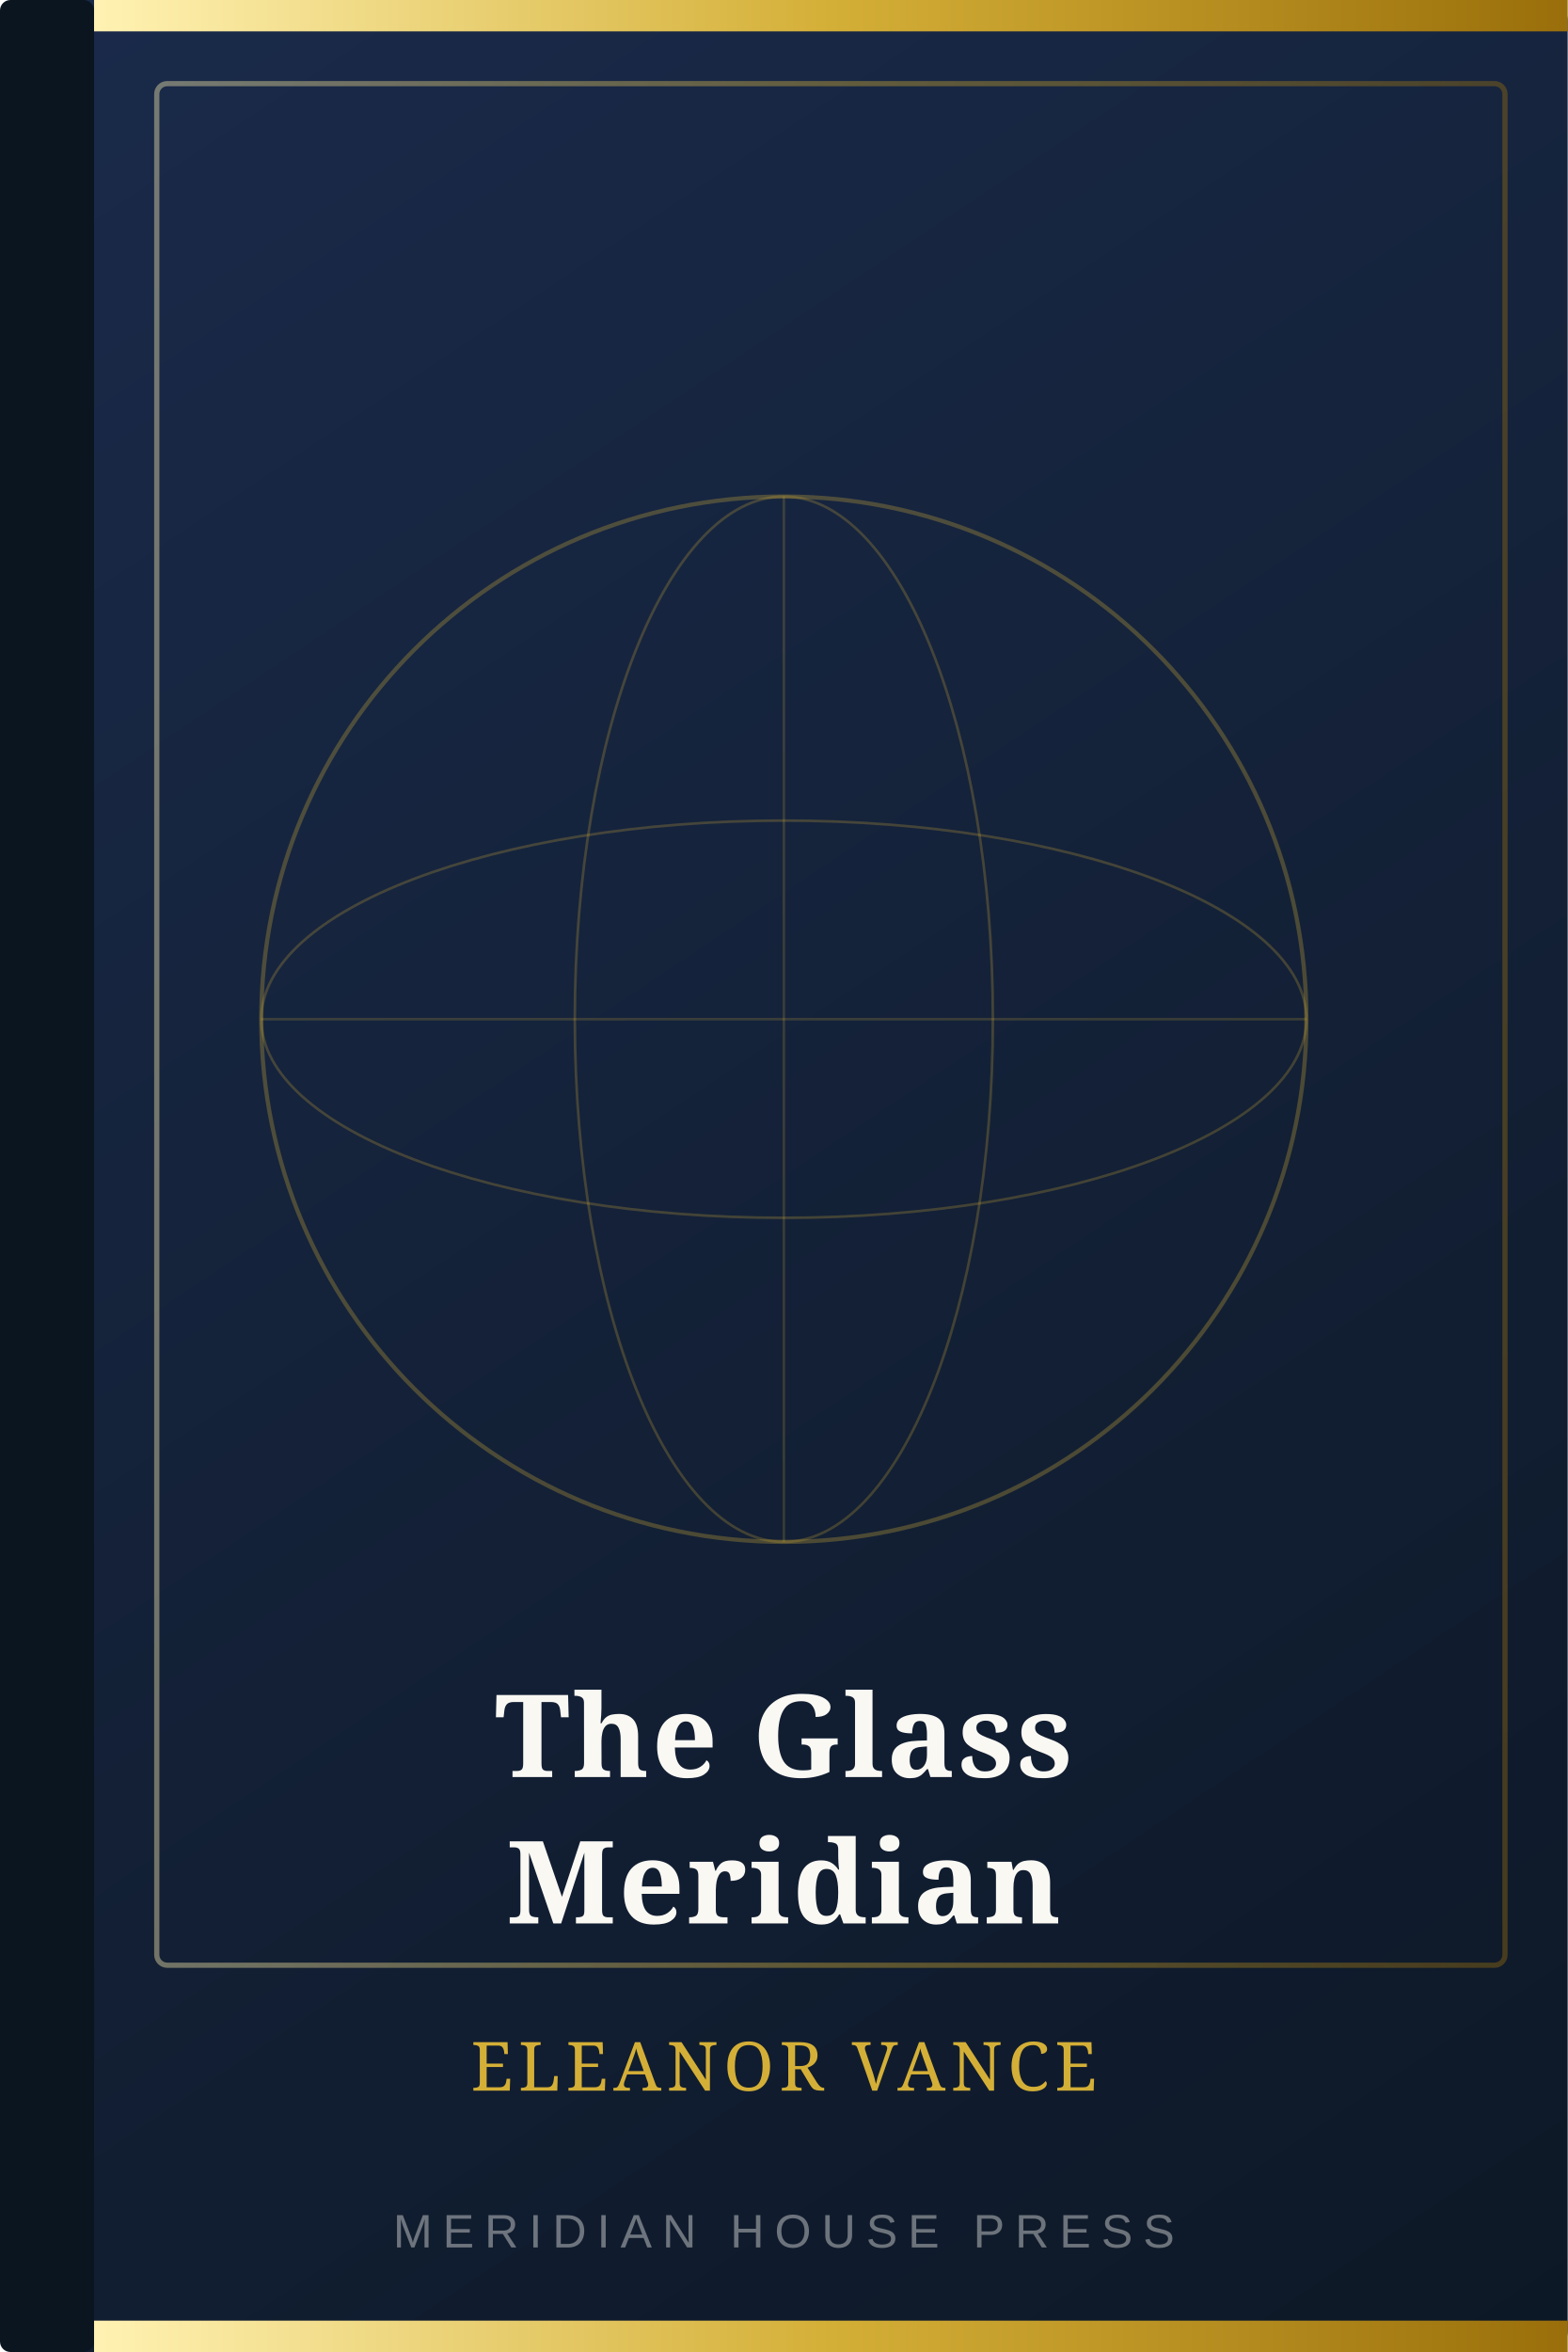
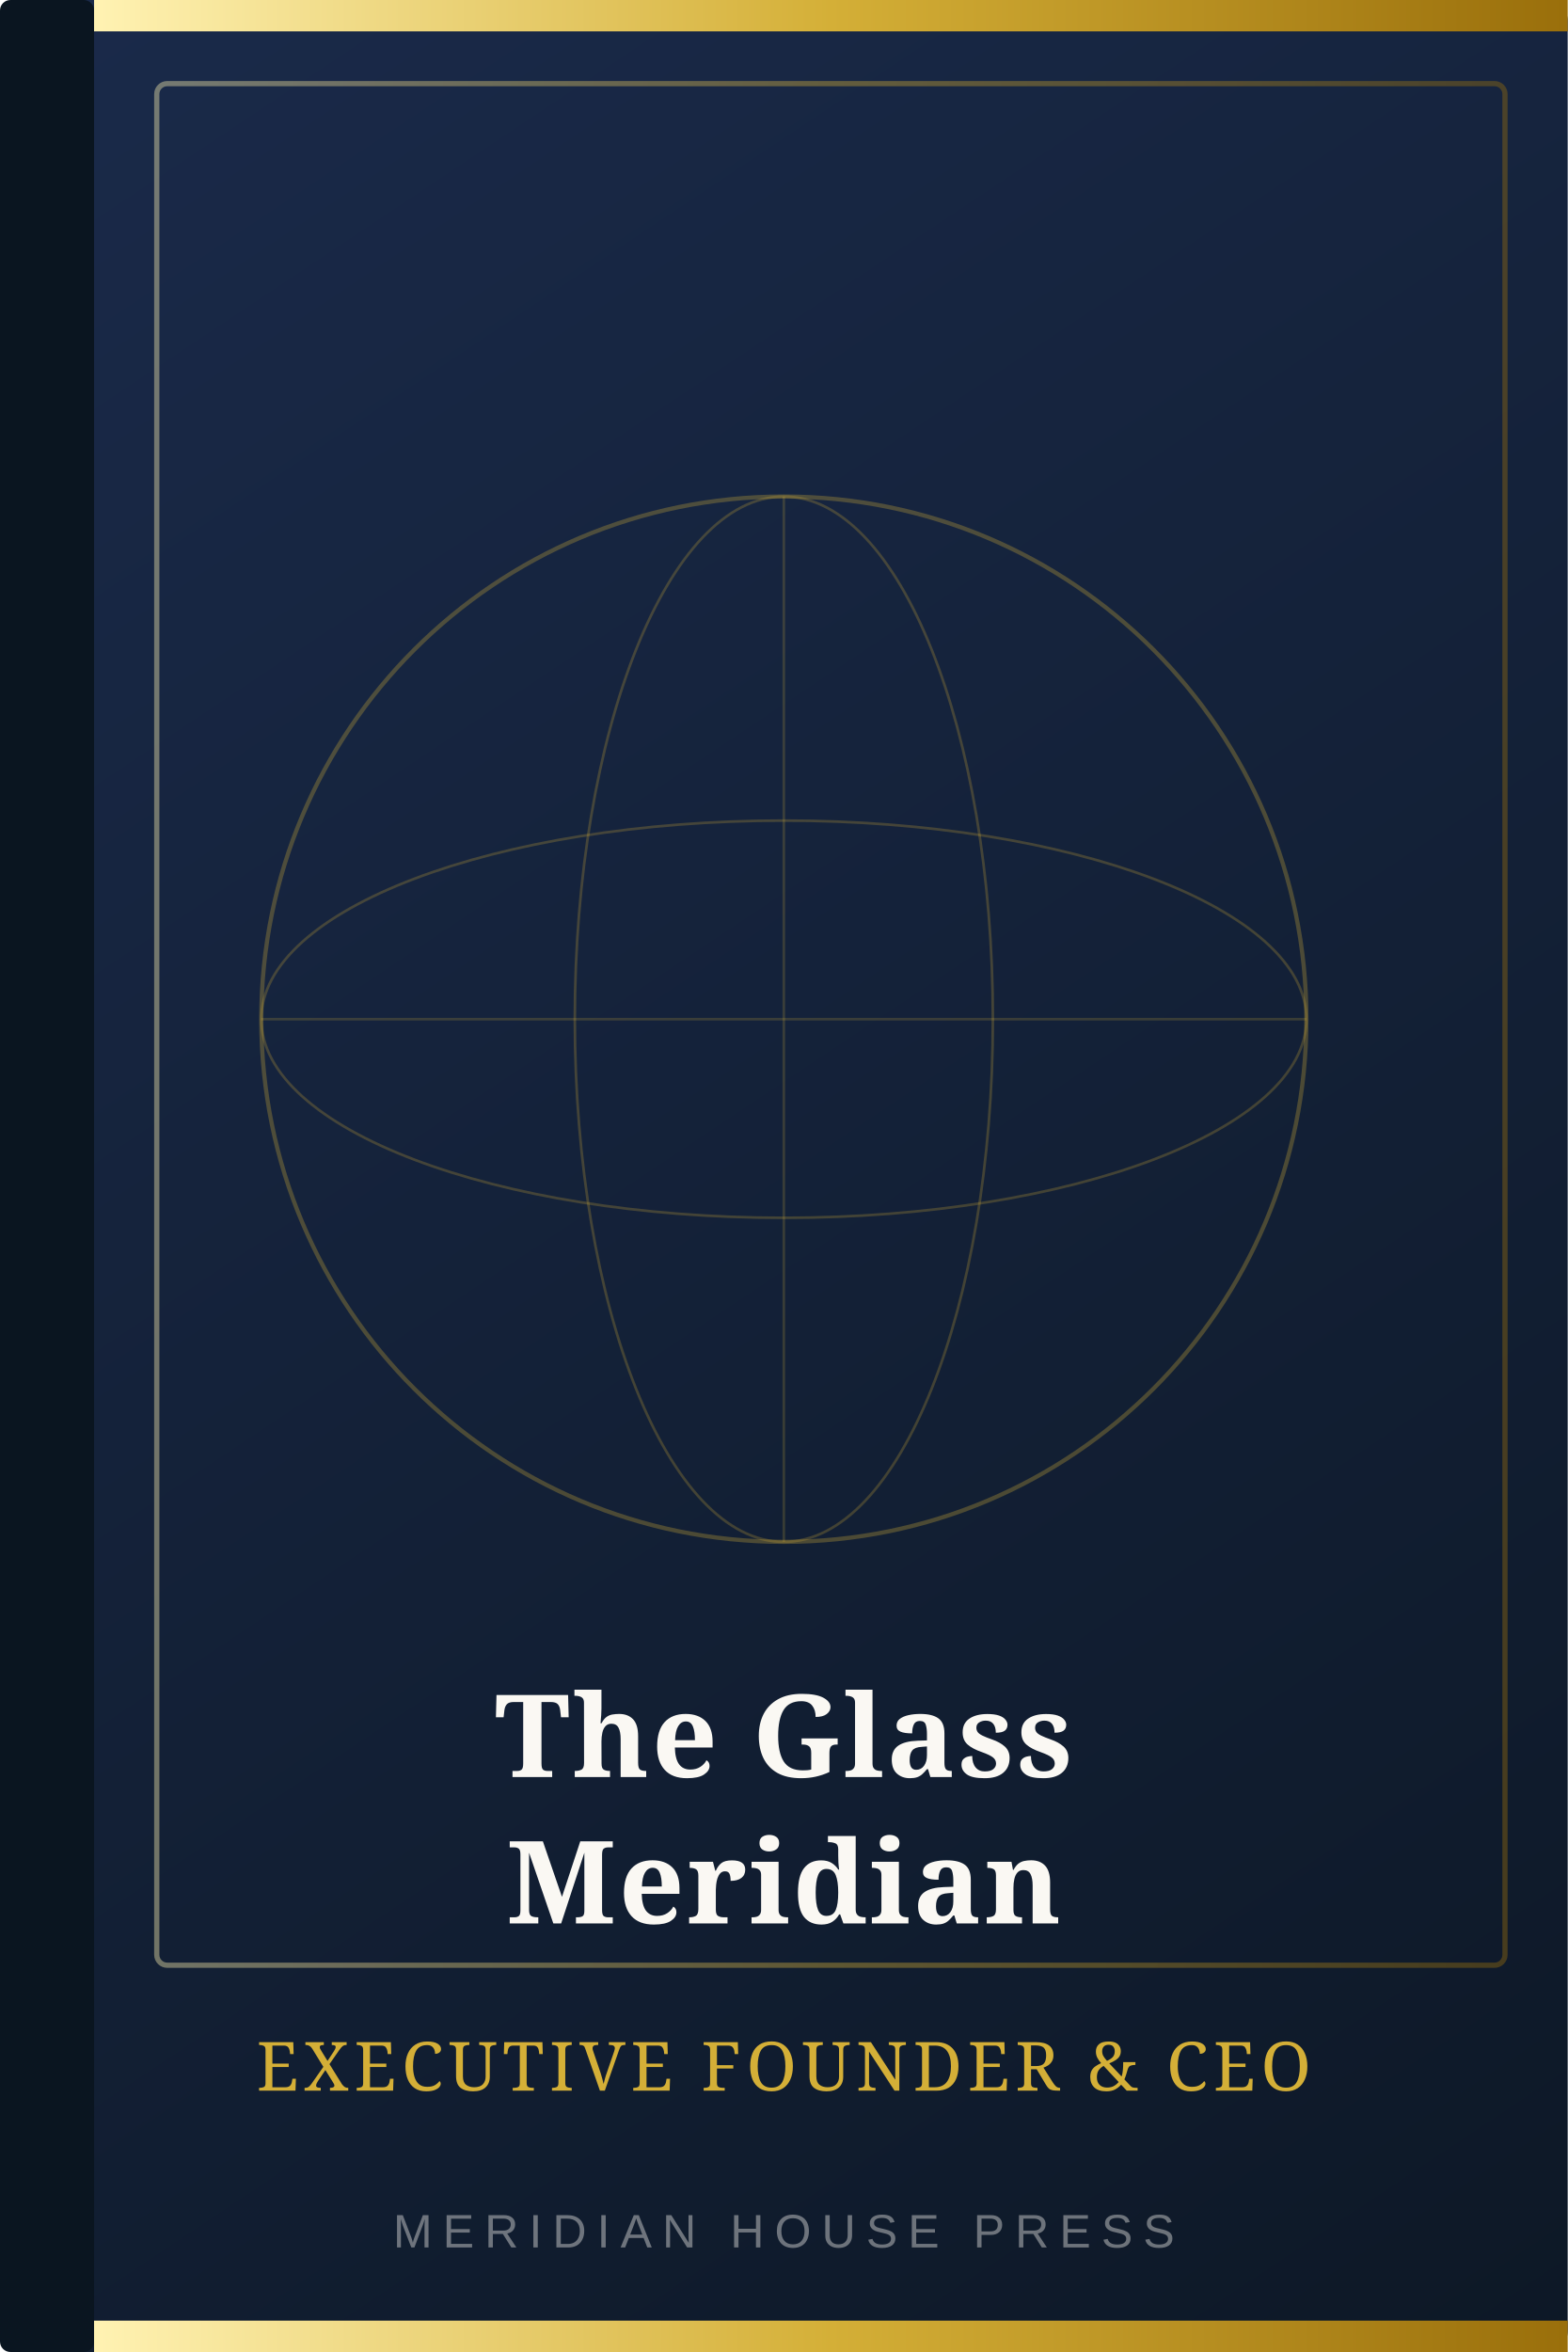
<svg xmlns="http://www.w3.org/2000/svg" viewBox="0 0 300 450" fill="none">
  <defs>
    <linearGradient id="cover" x1="0" y1="0" x2="300" y2="450" gradientUnits="userSpaceOnUse">
      <stop offset="0%" stop-color="#1a2a4a" />
      <stop offset="100%" stop-color="#0d1826" />
    </linearGradient>
    <linearGradient id="gold" x1="0%" y1="0%" x2="100%" y2="0%">
      <stop offset="0%" stop-color="#FFF2B2" />
      <stop offset="50%" stop-color="#D4AF37" />
      <stop offset="100%" stop-color="#9A6F0B" />
    </linearGradient>
  </defs>
  <rect width="300" height="450" rx="4" fill="url(#cover)" />
  <rect width="18" height="450" rx="2" fill="#0a1520" />
  <rect x="18" y="0" width="282" height="6" fill="url(#gold)" />
  <rect x="18" y="444" width="282" height="6" fill="url(#gold)" />
  <circle cx="150" cy="195" r="100" stroke="#D4AF37" stroke-width="0.8" stroke-opacity="0.3" fill="none" />
  <ellipse cx="150" cy="195" rx="40" ry="100" stroke="#D4AF37" stroke-width="0.5" stroke-opacity="0.25" fill="none" />
  <ellipse cx="150" cy="195" rx="100" ry="38" stroke="#D4AF37" stroke-width="0.5" stroke-opacity="0.25" fill="none" />
  <line x1="50" y1="195" x2="250" y2="195" stroke="#D4AF37" stroke-width="0.5" stroke-opacity="0.2" />
  <line x1="150" y1="95" x2="150" y2="295" stroke="#D4AF37" stroke-width="0.5" stroke-opacity="0.2" />
  <rect x="30" y="16" width="258" height="360" rx="2" stroke="url(#gold)" stroke-width="1" fill="none" stroke-opacity="0.4" />
  <text x="150" y="340" text-anchor="middle" font-family="Georgia, serif" font-size="22" font-weight="bold" fill="#FAF8F3" letter-spacing="0.5">The Glass</text>
  <text x="150" y="368" text-anchor="middle" font-family="Georgia, serif" font-size="22" font-weight="bold" fill="#FAF8F3" letter-spacing="0.5">Meridian</text>
  <line x1="80" y1="380" x2="220" y2="380" stroke="url(#gold)" stroke-width="1" />
-   <text x="150" y="400" text-anchor="middle" font-family="Georgia, serif" font-size="13" fill="#D4AF37" letter-spacing="1">ELEANOR VANCE</text>
+   <text x="150" y="400" text-anchor="middle" font-family="Georgia, serif" font-size="13" fill="#D4AF37" letter-spacing="1">EXECUTIVE FOUNDER &amp; CEO</text>
  <text x="150" y="430" text-anchor="middle" font-family="Arial, sans-serif" font-size="9" fill="#FAF8F3" fill-opacity="0.4" letter-spacing="2">MERIDIAN HOUSE PRESS</text>
</svg>
